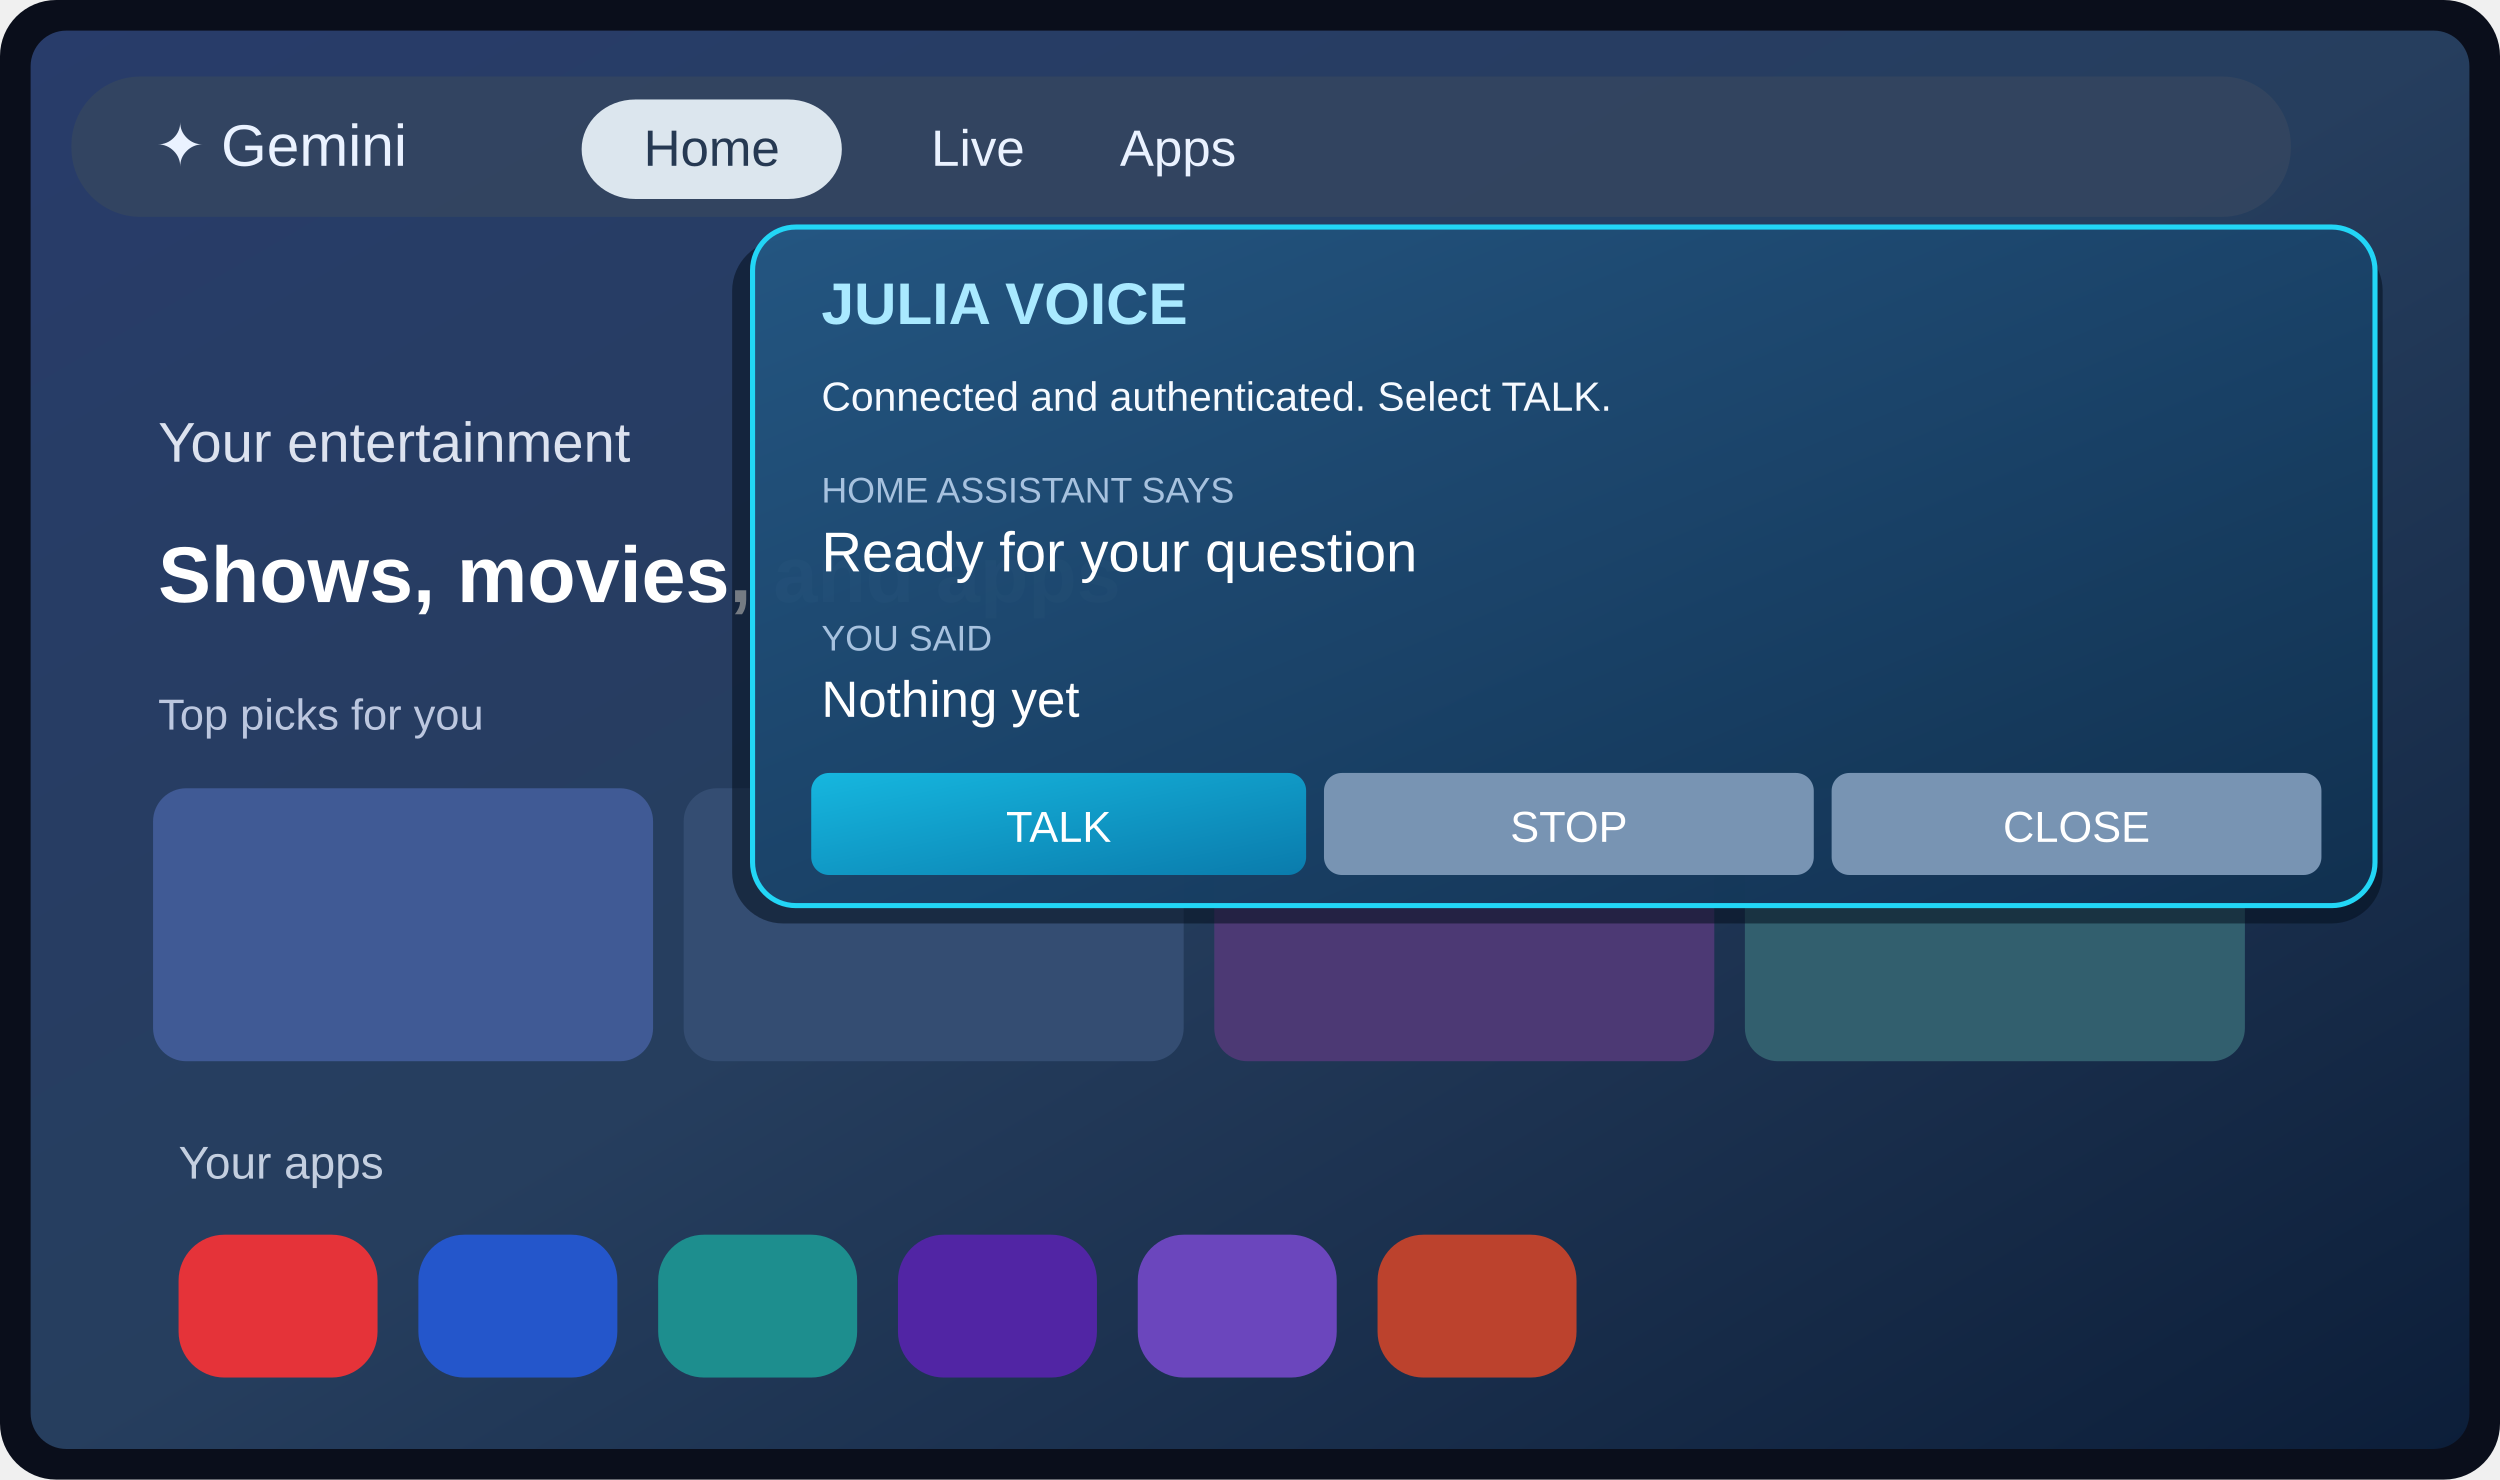
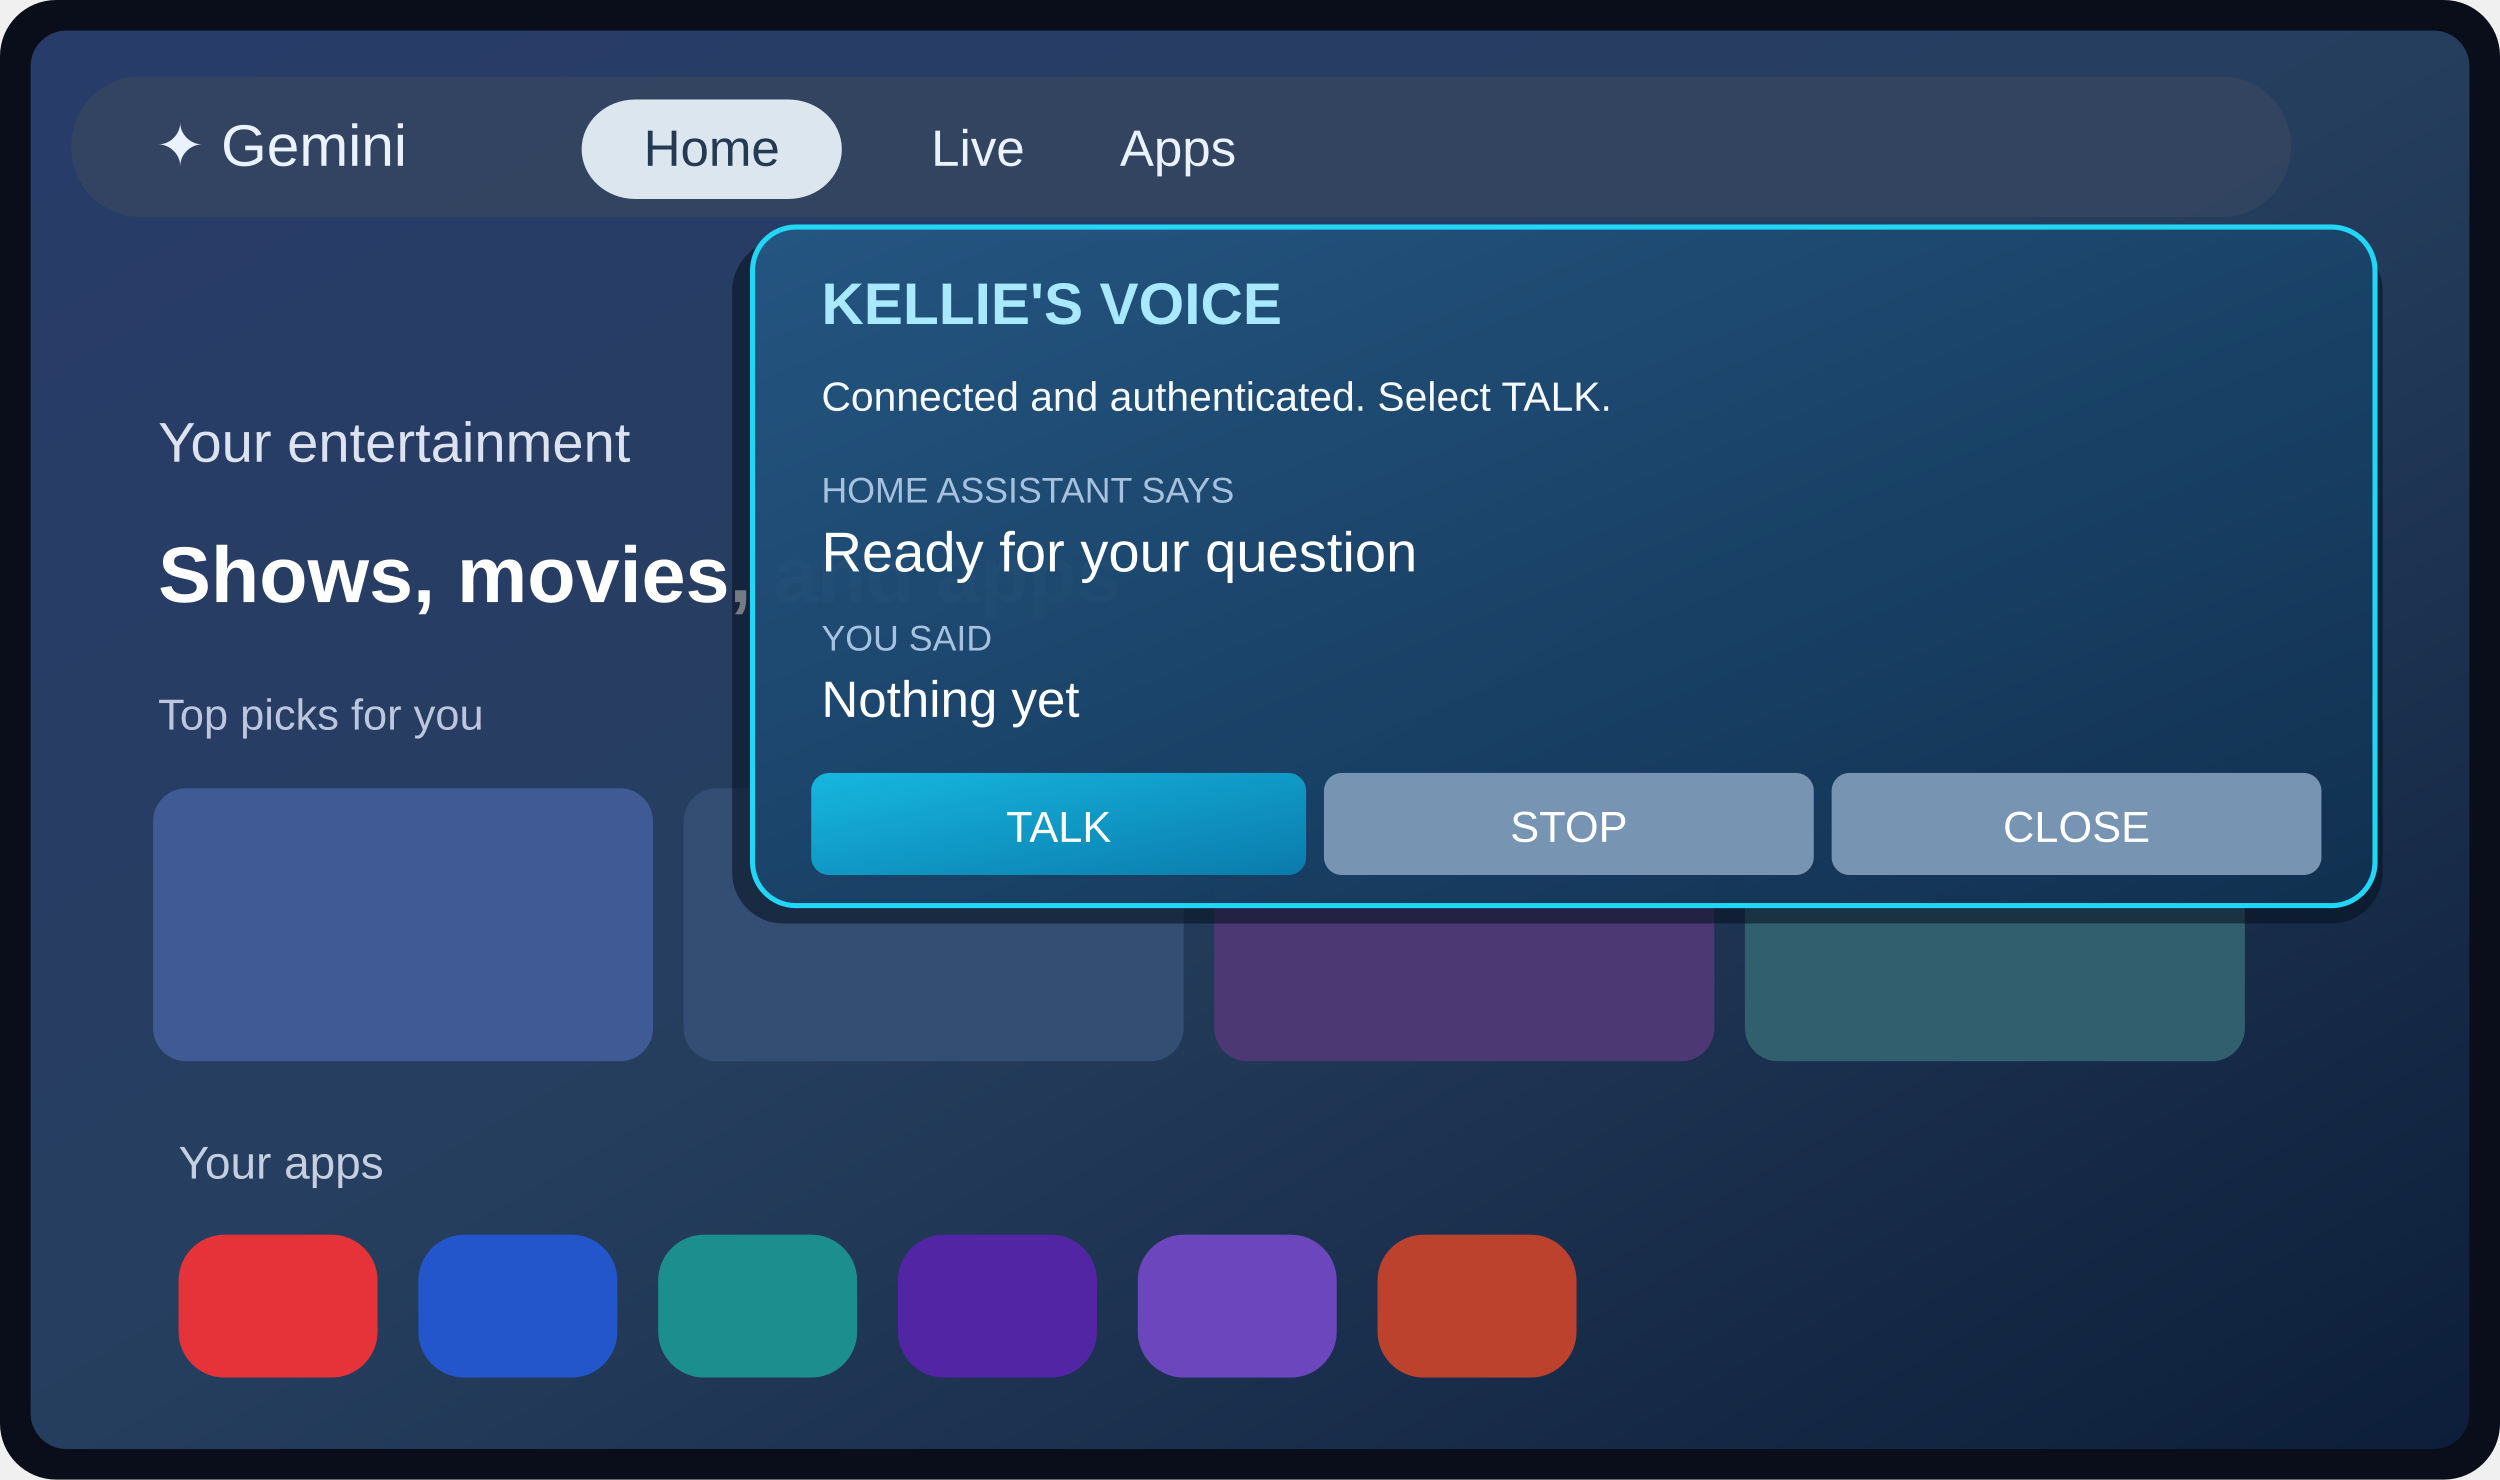
<svg xmlns="http://www.w3.org/2000/svg" viewBox="0 0 980 580" role="img" aria-labelledby="title desc">
  <defs>
    <linearGradient id="wall" x1="0" y1="0" x2="1" y2="1">
      <stop stop-color="#283c6a" />
      <stop offset=".5" stop-color="#263e5e" />
      <stop offset="1" stop-color="#0c1e39" />
    </linearGradient>
    <linearGradient id="overlay" x1="0" y1="0" x2="1" y2="1">
      <stop stop-color="#245884" stop-opacity=".96" />
      <stop offset="1" stop-color="#113050" stop-opacity=".98" />
    </linearGradient>
    <linearGradient id="talk" x1="0" y1="0" x2="1" y2="1">
      <stop stop-color="#16b7df" />
      <stop offset="1" stop-color="#0a7bac" />
    </linearGradient>
  </defs>
  <rect width="980" height="580" rx="22" fill="#0a0e1b" />
  <rect x="12" y="12" width="956" height="556" rx="14" fill="url(#wall)" />
  <rect x="28" y="30" width="870" height="55" rx="27" fill="#35465f" fill-opacity=".8" />
  <text x="61" y="65" fill="#eaf2ff" font-family="Arial, sans-serif" font-size="23">✦ Gemini</text>
  <rect x="228" y="39" width="102" height="39" rx="21" fill="#dce6ee" />
  <text x="279" y="65" text-anchor="middle" fill="#263952" font-family="Arial, sans-serif" font-size="20">Home</text>
  <text x="365" y="65" fill="#eaf2ff" font-family="Arial, sans-serif" font-size="20">Live</text>
  <text x="439" y="65" fill="#eaf2ff" font-family="Arial, sans-serif" font-size="20">Apps</text>
  <text x="62" y="181" fill="#dce2ef" font-family="Arial, sans-serif" font-size="22">Your entertainment</text>
  <text x="62" y="236" fill="#ffffff" font-family="Arial, sans-serif" font-size="31" font-weight="700">Shows, movies, and apps</text>
  <text x="62" y="286" fill="#bcc7df" font-family="Arial, sans-serif" font-size="17">Top picks for you</text>
  <rect x="60" y="309" width="196" height="107" rx="13" fill="#405a95" />
  <rect x="268" y="309" width="196" height="107" rx="13" fill="#344d72" />
  <rect x="476" y="309" width="196" height="107" rx="13" fill="#4c3974" />
  <rect x="684" y="309" width="196" height="107" rx="13" fill="#325f6e" />
  <text x="70" y="462" fill="#c4cfe0" font-family="Arial, sans-serif" font-size="18">Your apps</text>
  <rect x="70" y="484" width="78" height="56" rx="18" fill="#e53339" />
  <rect x="164" y="484" width="78" height="56" rx="18" fill="#2456cb" />
  <rect x="258" y="484" width="78" height="56" rx="18" fill="#1d8e8e" />
  <rect x="352" y="484" width="78" height="56" rx="18" fill="#5125a4" />
  <rect x="446" y="484" width="78" height="56" rx="18" fill="#6b46bd" />
  <rect x="540" y="484" width="78" height="56" rx="18" fill="#bc422d" />
  <rect x="287" y="94" width="647" height="268" rx="20" fill="#050f1d" fill-opacity=".55" />
  <rect x="295" y="89" width="636" height="266" rx="17" fill="url(#overlay)" stroke="#22d6f6" stroke-width="2" />
-   <text x="322" y="127" fill="#a9e9ff" font-family="Arial, sans-serif" font-size="23" font-weight="700">JULIA VOICE</text>
+   <text x="322" y="127" fill="#a9e9ff" font-family="Arial, sans-serif" font-size="23" font-weight="700">KELLIE'S VOICE</text>
  <text x="322" y="161" fill="#f6faff" font-family="Arial, sans-serif" font-size="16">Connected and authenticated. Select TALK.</text>
  <text x="322" y="197" fill="#a7c2df" font-family="Arial, sans-serif" font-size="14">HOME ASSISTANT SAYS</text>
  <text x="322" y="224" fill="#fff" font-family="Arial, sans-serif" font-size="22">Ready for your question</text>
  <text x="322" y="255" fill="#a7c2df" font-family="Arial, sans-serif" font-size="14">YOU SAID</text>
  <text x="322" y="281" fill="#fff" font-family="Arial, sans-serif" font-size="20">Nothing yet</text>
  <rect x="318" y="303" width="194" height="40" rx="7" fill="url(#talk)" />
  <rect x="519" y="303" width="192" height="40" rx="7" fill="#7894b3" />
  <rect x="718" y="303" width="192" height="40" rx="7" fill="#7894b3" />
  <text x="415" y="330" fill="#ffffff" text-anchor="middle" font-family="Arial, sans-serif" font-size="17">TALK</text>
  <text x="615" y="330" fill="#ffffff" text-anchor="middle" font-family="Arial, sans-serif" font-size="17">STOP</text>
  <text x="814" y="330" fill="#ffffff" text-anchor="middle" font-family="Arial, sans-serif" font-size="17">CLOSE</text>
</svg>
